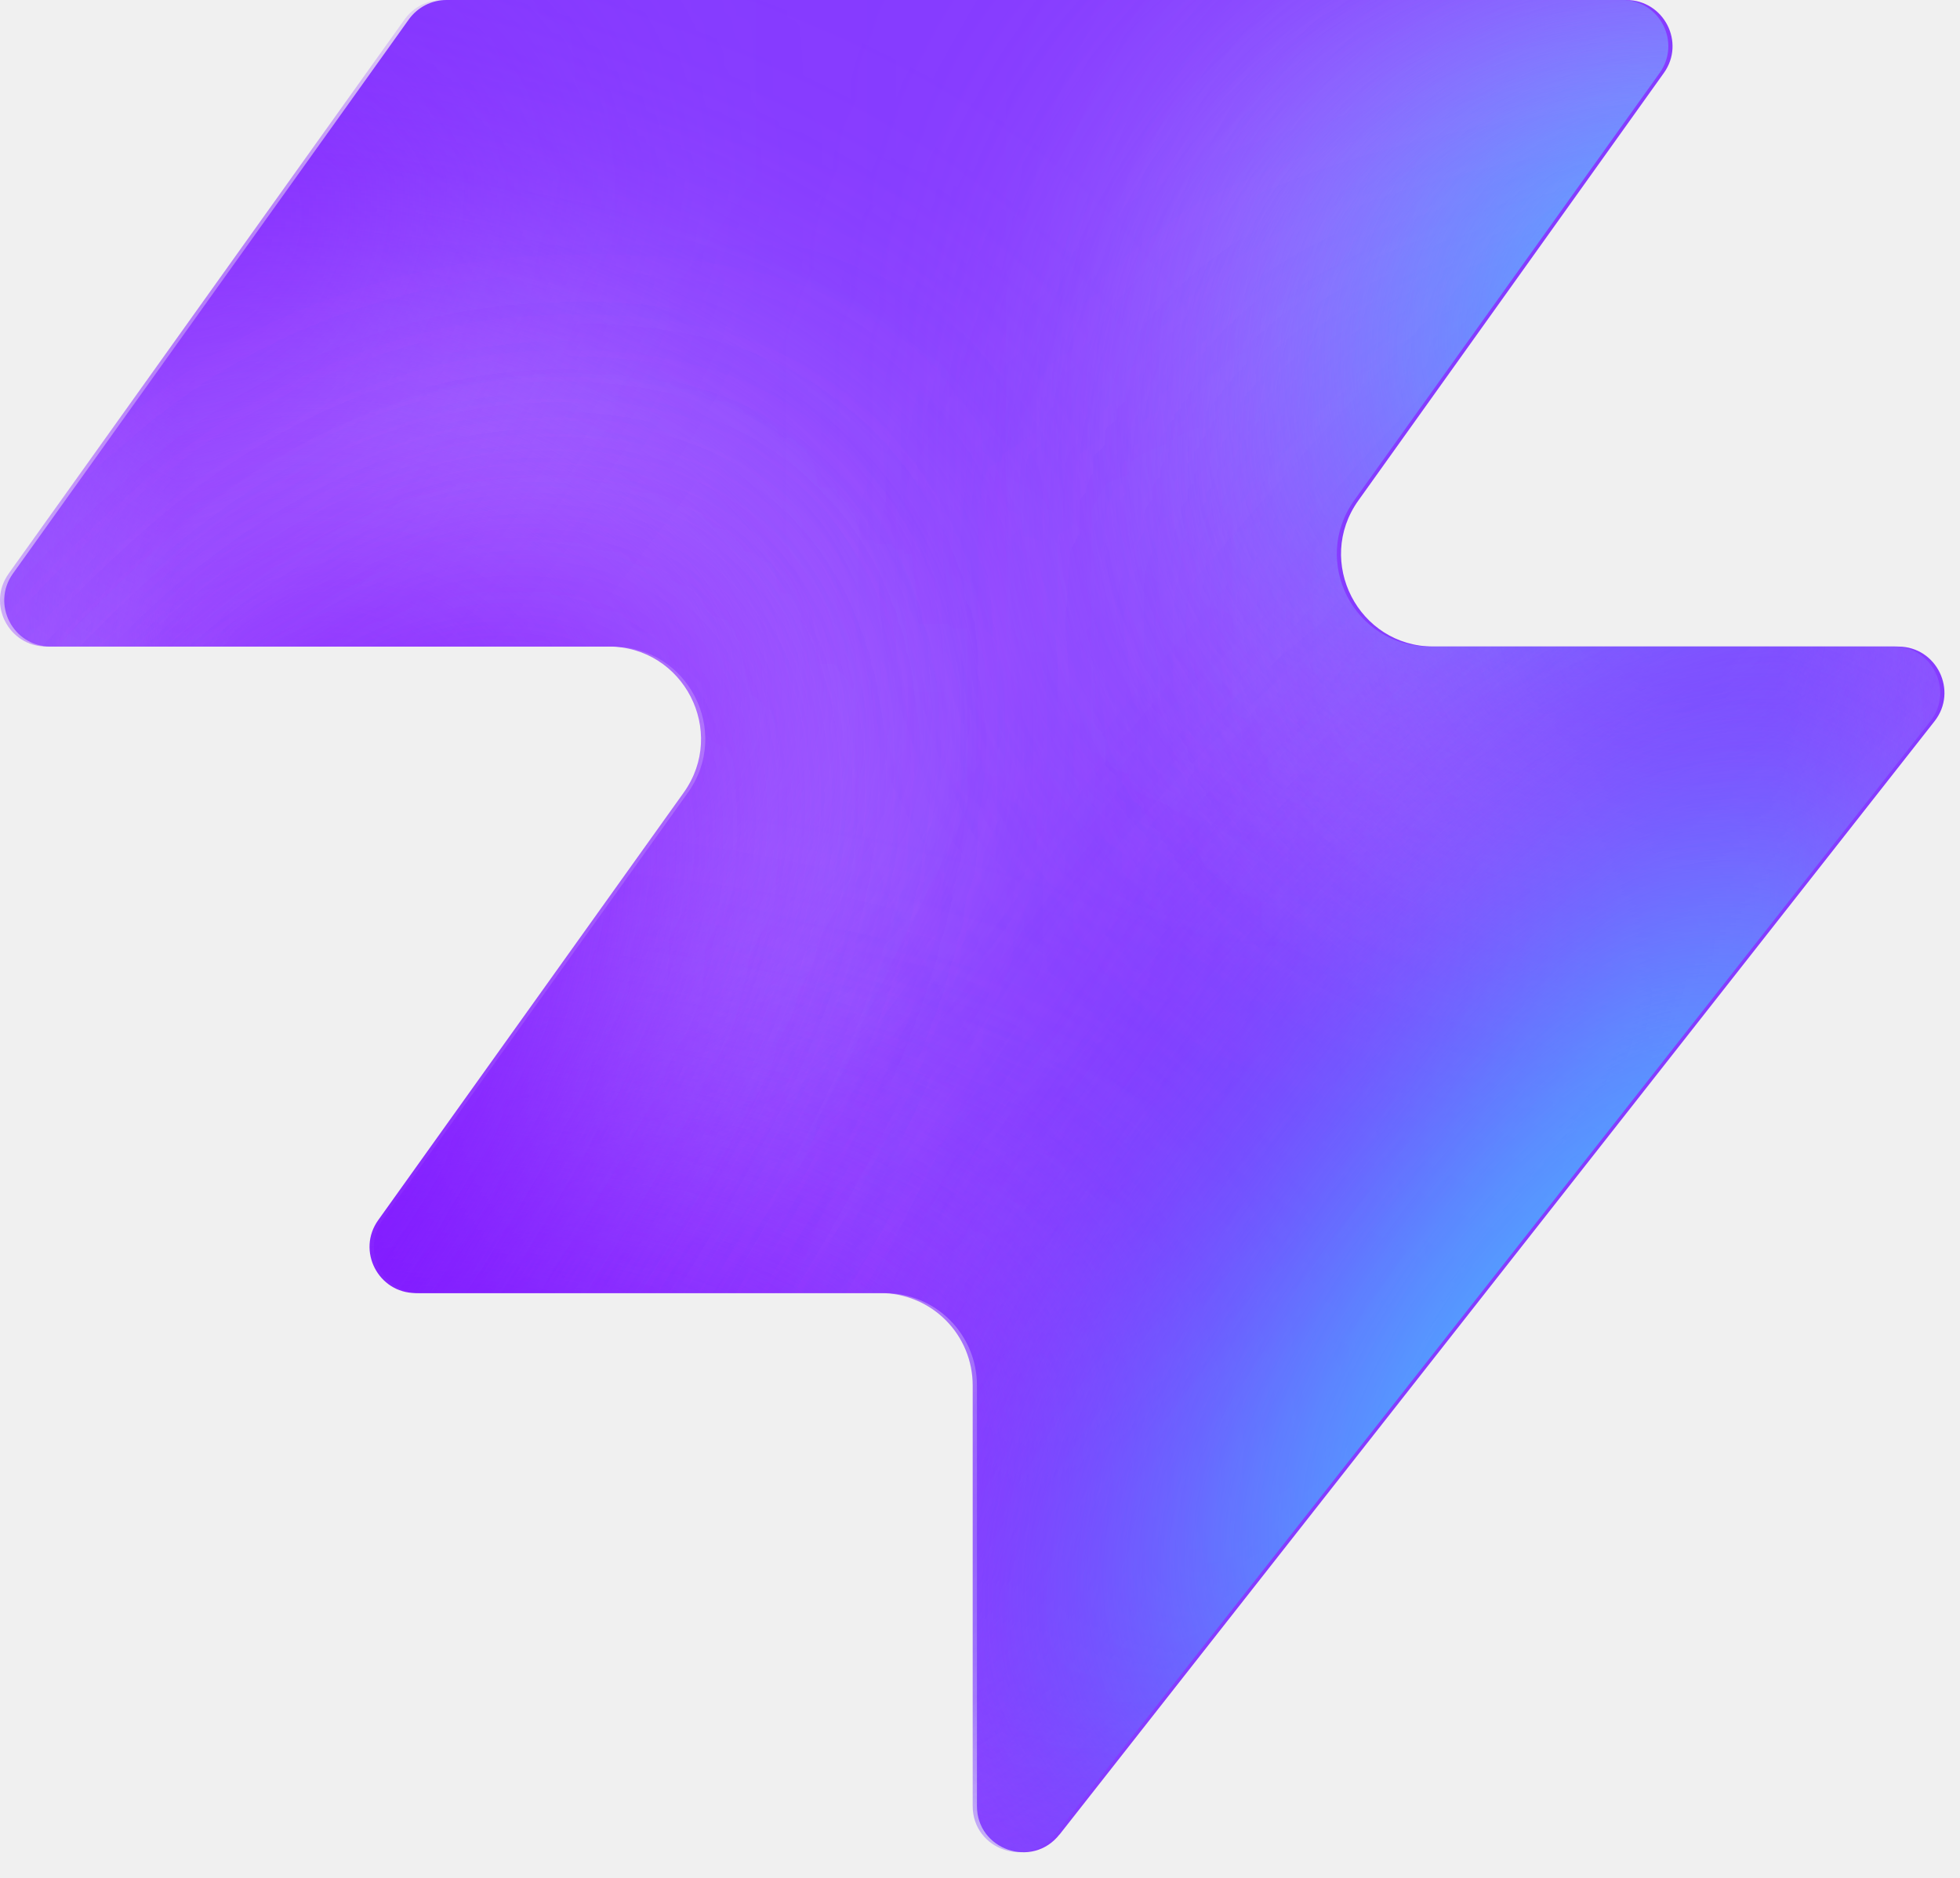
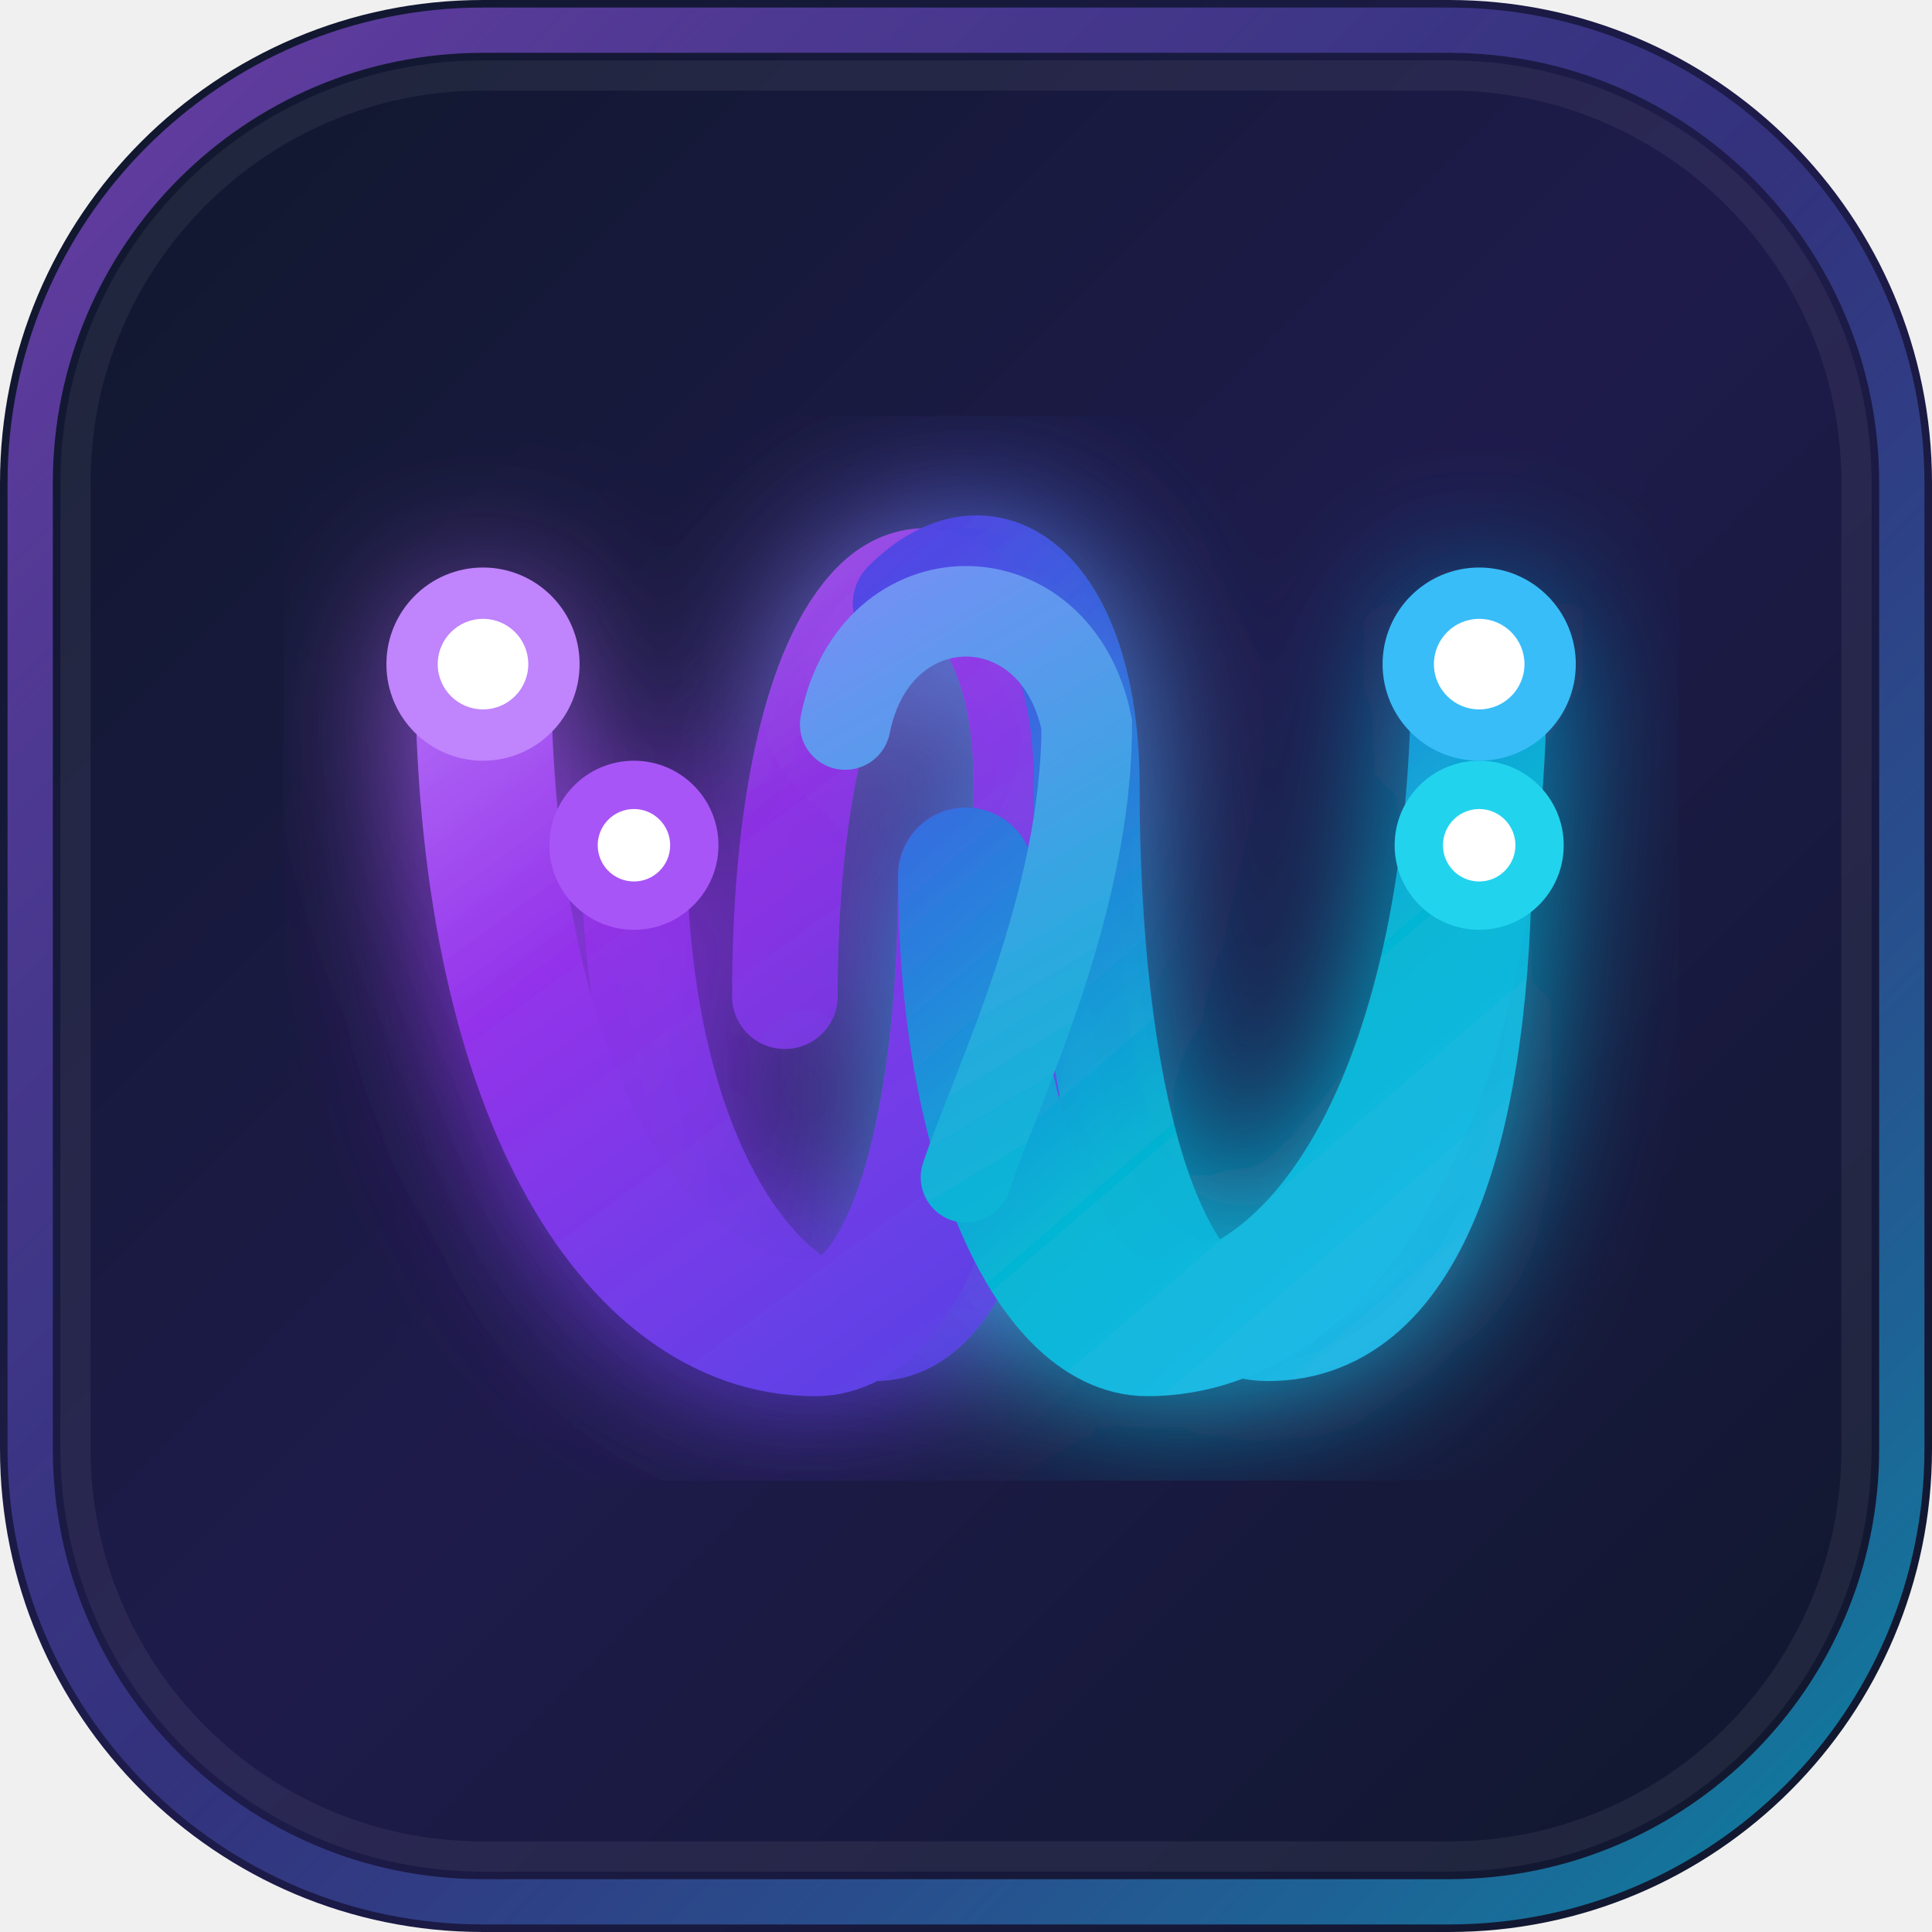
- <svg xmlns="http://www.w3.org/2000/svg" width="48" height="46" fill="none" viewBox="0 0 48 46">
-   <path fill="#863bff" d="M25.946 44.938c-.664.845-2.021.375-2.021-.698V33.937a2.26 2.26 0 0 0-2.262-2.262H10.287c-.92 0-1.456-1.04-.92-1.788l7.48-10.471c1.07-1.497 0-3.578-1.842-3.578H1.237c-.92 0-1.456-1.04-.92-1.788L10.013.474c.214-.297.556-.474.92-.474h28.894c.92 0 1.456 1.04.92 1.788l-7.48 10.471c-1.07 1.498 0 3.579 1.842 3.579h11.377c.943 0 1.473 1.088.89 1.83L25.947 44.94z" style="fill:#863bff;fill:color(display-p3 .525 .23 1);fill-opacity:1" />
-   <mask id="a" width="48" height="46" x="0" y="0" maskUnits="userSpaceOnUse" style="mask-type:alpha">
-     <path fill="#000" d="M25.842 44.938c-.664.844-2.021.375-2.021-.698V33.937a2.26 2.26 0 0 0-2.262-2.262H10.183c-.92 0-1.456-1.04-.92-1.788l7.48-10.471c1.07-1.498 0-3.579-1.842-3.579H1.133c-.92 0-1.456-1.04-.92-1.787L9.91.473c.214-.297.556-.474.92-.474h28.894c.92 0 1.456 1.04.92 1.788l-7.48 10.471c-1.07 1.498 0 3.578 1.842 3.578h11.377c.943 0 1.473 1.088.89 1.832L25.843 44.94z" style="fill:#000;fill-opacity:1" />
-   </mask>
-   <g mask="url(#a)">
-     <g filter="url(#b)">
-       <ellipse cx="5.508" cy="14.704" fill="#ede6ff" rx="5.508" ry="14.704" style="fill:#ede6ff;fill:color(display-p3 .927 .903 1);fill-opacity:1" transform="matrix(.00324 1 1 -.00324 -4.47 31.516)" />
-     </g>
-     <g filter="url(#c)">
-       <ellipse cx="10.399" cy="29.851" fill="#ede6ff" rx="10.399" ry="29.851" style="fill:#ede6ff;fill:color(display-p3 .927 .903 1);fill-opacity:1" transform="matrix(.00324 1 1 -.00324 -39.328 7.883)" />
-     </g>
-     <g filter="url(#d)">
-       <ellipse cx="5.508" cy="30.487" fill="#7e14ff" rx="5.508" ry="30.487" style="fill:#7e14ff;fill:color(display-p3 .492 .077 1);fill-opacity:1" transform="rotate(89.814 -25.913 -14.639)scale(1 -1)" />
-     </g>
-     <g filter="url(#e)">
-       <ellipse cx="5.508" cy="30.599" fill="#7e14ff" rx="5.508" ry="30.599" style="fill:#7e14ff;fill:color(display-p3 .492 .077 1);fill-opacity:1" transform="rotate(89.814 -32.644 -3.334)scale(1 -1)" />
-     </g>
-     <g filter="url(#f)">
-       <ellipse cx="5.508" cy="30.599" fill="#7e14ff" rx="5.508" ry="30.599" style="fill:#7e14ff;fill:color(display-p3 .492 .077 1);fill-opacity:1" transform="matrix(.00324 1 1 -.00324 -34.34 30.47)" />
-     </g>
-     <g filter="url(#g)">
-       <ellipse cx="14.072" cy="22.078" fill="#ede6ff" rx="14.072" ry="22.078" style="fill:#ede6ff;fill:color(display-p3 .927 .903 1);fill-opacity:1" transform="rotate(93.35 24.506 48.493)scale(-1 1)" />
-     </g>
-     <g filter="url(#h)">
-       <ellipse cx="3.47" cy="21.501" fill="#7e14ff" rx="3.47" ry="21.501" style="fill:#7e14ff;fill:color(display-p3 .492 .077 1);fill-opacity:1" transform="rotate(89.009 28.708 47.59)scale(-1 1)" />
-     </g>
-     <g filter="url(#i)">
-       <ellipse cx="3.47" cy="21.501" fill="#7e14ff" rx="3.47" ry="21.501" style="fill:#7e14ff;fill:color(display-p3 .492 .077 1);fill-opacity:1" transform="rotate(89.009 28.708 47.59)scale(-1 1)" />
-     </g>
-     <g filter="url(#j)">
-       <ellipse cx=".387" cy="8.972" fill="#7e14ff" rx="4.407" ry="29.108" style="fill:#7e14ff;fill:color(display-p3 .492 .077 1);fill-opacity:1" transform="rotate(39.51 .387 8.972)" />
-     </g>
-     <g filter="url(#k)">
-       <ellipse cx="47.523" cy="-6.092" fill="#7e14ff" rx="4.407" ry="29.108" style="fill:#7e14ff;fill:color(display-p3 .492 .077 1);fill-opacity:1" transform="rotate(37.892 47.523 -6.092)" />
-     </g>
-     <g filter="url(#l)">
-       <ellipse cx="41.412" cy="6.333" fill="#47bfff" rx="5.971" ry="9.665" style="fill:#47bfff;fill:color(display-p3 .28 .748 1);fill-opacity:1" transform="rotate(37.892 41.412 6.333)" />
-     </g>
-     <g filter="url(#m)">
-       <ellipse cx="-1.879" cy="38.332" fill="#7e14ff" rx="4.407" ry="29.108" style="fill:#7e14ff;fill:color(display-p3 .492 .077 1);fill-opacity:1" transform="rotate(37.892 -1.88 38.332)" />
-     </g>
-     <g filter="url(#n)">
-       <ellipse cx="-1.879" cy="38.332" fill="#7e14ff" rx="4.407" ry="29.108" style="fill:#7e14ff;fill:color(display-p3 .492 .077 1);fill-opacity:1" transform="rotate(37.892 -1.88 38.332)" />
-     </g>
-     <g filter="url(#o)">
-       <ellipse cx="35.651" cy="29.907" fill="#7e14ff" rx="4.407" ry="29.108" style="fill:#7e14ff;fill:color(display-p3 .492 .077 1);fill-opacity:1" transform="rotate(37.892 35.651 29.907)" />
-     </g>
-     <g filter="url(#p)">
-       <ellipse cx="38.418" cy="32.4" fill="#47bfff" rx="5.971" ry="15.297" style="fill:#47bfff;fill:color(display-p3 .28 .748 1);fill-opacity:1" transform="rotate(37.892 38.418 32.4)" />
-     </g>
-   </g>
+ <svg xmlns="http://www.w3.org/2000/svg" viewBox="0 0 64 64" fill="none">
  <defs>
-     <filter id="b" width="60.045" height="41.654" x="-19.77" y="16.149" color-interpolation-filters="sRGB" filterUnits="userSpaceOnUse">
-       <feFlood flood-opacity="0" result="BackgroundImageFix" />
-       <feBlend in="SourceGraphic" in2="BackgroundImageFix" result="shape" />
-       <feGaussianBlur result="effect1_foregroundBlur_2002_17158" stdDeviation="7.659" />
-     </filter>
-     <filter id="c" width="90.34" height="51.437" x="-54.613" y="-7.533" color-interpolation-filters="sRGB" filterUnits="userSpaceOnUse">
-       <feFlood flood-opacity="0" result="BackgroundImageFix" />
-       <feBlend in="SourceGraphic" in2="BackgroundImageFix" result="shape" />
-       <feGaussianBlur result="effect1_foregroundBlur_2002_17158" stdDeviation="7.659" />
-     </filter>
-     <filter id="d" width="79.355" height="29.4" x="-49.64" y="2.03" color-interpolation-filters="sRGB" filterUnits="userSpaceOnUse">
-       <feFlood flood-opacity="0" result="BackgroundImageFix" />
-       <feBlend in="SourceGraphic" in2="BackgroundImageFix" result="shape" />
-       <feGaussianBlur result="effect1_foregroundBlur_2002_17158" stdDeviation="4.596" />
-     </filter>
-     <filter id="e" width="79.579" height="29.4" x="-45.045" y="20.029" color-interpolation-filters="sRGB" filterUnits="userSpaceOnUse">
-       <feFlood flood-opacity="0" result="BackgroundImageFix" />
-       <feBlend in="SourceGraphic" in2="BackgroundImageFix" result="shape" />
-       <feGaussianBlur result="effect1_foregroundBlur_2002_17158" stdDeviation="4.596" />
-     </filter>
-     <filter id="f" width="79.579" height="29.4" x="-43.513" y="21.178" color-interpolation-filters="sRGB" filterUnits="userSpaceOnUse">
-       <feFlood flood-opacity="0" result="BackgroundImageFix" />
-       <feBlend in="SourceGraphic" in2="BackgroundImageFix" result="shape" />
-       <feGaussianBlur result="effect1_foregroundBlur_2002_17158" stdDeviation="4.596" />
-     </filter>
-     <filter id="g" width="74.749" height="58.852" x="15.756" y="-17.901" color-interpolation-filters="sRGB" filterUnits="userSpaceOnUse">
-       <feFlood flood-opacity="0" result="BackgroundImageFix" />
-       <feBlend in="SourceGraphic" in2="BackgroundImageFix" result="shape" />
-       <feGaussianBlur result="effect1_foregroundBlur_2002_17158" stdDeviation="7.659" />
-     </filter>
-     <filter id="h" width="61.377" height="25.362" x="23.548" y="2.284" color-interpolation-filters="sRGB" filterUnits="userSpaceOnUse">
-       <feFlood flood-opacity="0" result="BackgroundImageFix" />
-       <feBlend in="SourceGraphic" in2="BackgroundImageFix" result="shape" />
-       <feGaussianBlur result="effect1_foregroundBlur_2002_17158" stdDeviation="4.596" />
-     </filter>
-     <filter id="i" width="61.377" height="25.362" x="23.548" y="2.284" color-interpolation-filters="sRGB" filterUnits="userSpaceOnUse">
-       <feFlood flood-opacity="0" result="BackgroundImageFix" />
-       <feBlend in="SourceGraphic" in2="BackgroundImageFix" result="shape" />
-       <feGaussianBlur result="effect1_foregroundBlur_2002_17158" stdDeviation="4.596" />
-     </filter>
-     <filter id="j" width="56.045" height="63.649" x="-27.636" y="-22.853" color-interpolation-filters="sRGB" filterUnits="userSpaceOnUse">
-       <feFlood flood-opacity="0" result="BackgroundImageFix" />
-       <feBlend in="SourceGraphic" in2="BackgroundImageFix" result="shape" />
-       <feGaussianBlur result="effect1_foregroundBlur_2002_17158" stdDeviation="4.596" />
-     </filter>
-     <filter id="k" width="54.814" height="64.646" x="20.116" y="-38.415" color-interpolation-filters="sRGB" filterUnits="userSpaceOnUse">
-       <feFlood flood-opacity="0" result="BackgroundImageFix" />
-       <feBlend in="SourceGraphic" in2="BackgroundImageFix" result="shape" />
-       <feGaussianBlur result="effect1_foregroundBlur_2002_17158" stdDeviation="4.596" />
-     </filter>
-     <filter id="l" width="33.541" height="35.313" x="24.641" y="-11.323" color-interpolation-filters="sRGB" filterUnits="userSpaceOnUse">
-       <feFlood flood-opacity="0" result="BackgroundImageFix" />
-       <feBlend in="SourceGraphic" in2="BackgroundImageFix" result="shape" />
-       <feGaussianBlur result="effect1_foregroundBlur_2002_17158" stdDeviation="4.596" />
-     </filter>
-     <filter id="m" width="54.814" height="64.646" x="-29.286" y="6.009" color-interpolation-filters="sRGB" filterUnits="userSpaceOnUse">
-       <feFlood flood-opacity="0" result="BackgroundImageFix" />
-       <feBlend in="SourceGraphic" in2="BackgroundImageFix" result="shape" />
-       <feGaussianBlur result="effect1_foregroundBlur_2002_17158" stdDeviation="4.596" />
-     </filter>
-     <filter id="n" width="54.814" height="64.646" x="-29.286" y="6.009" color-interpolation-filters="sRGB" filterUnits="userSpaceOnUse">
-       <feFlood flood-opacity="0" result="BackgroundImageFix" />
-       <feBlend in="SourceGraphic" in2="BackgroundImageFix" result="shape" />
-       <feGaussianBlur result="effect1_foregroundBlur_2002_17158" stdDeviation="4.596" />
-     </filter>
-     <filter id="o" width="54.814" height="64.646" x="8.244" y="-2.416" color-interpolation-filters="sRGB" filterUnits="userSpaceOnUse">
-       <feFlood flood-opacity="0" result="BackgroundImageFix" />
-       <feBlend in="SourceGraphic" in2="BackgroundImageFix" result="shape" />
-       <feGaussianBlur result="effect1_foregroundBlur_2002_17158" stdDeviation="4.596" />
-     </filter>
-     <filter id="p" width="39.409" height="43.623" x="18.713" y="10.588" color-interpolation-filters="sRGB" filterUnits="userSpaceOnUse">
-       <feFlood flood-opacity="0" result="BackgroundImageFix" />
-       <feBlend in="SourceGraphic" in2="BackgroundImageFix" result="shape" />
-       <feGaussianBlur result="effect1_foregroundBlur_2002_17158" stdDeviation="4.596" />
+     <linearGradient id="bgGrad" x1="0" y1="0" x2="64" y2="64" gradientUnits="userSpaceOnUse">
+       <stop offset="0%" stop-color="#0f172a" />
+       <stop offset="50%" stop-color="#1e1b4b" />
+       <stop offset="100%" stop-color="#0f172a" />
+     </linearGradient>
+     <linearGradient id="borderGrad" x1="0" y1="0" x2="64" y2="64" gradientUnits="userSpaceOnUse">
+       <stop offset="0%" stop-color="#a855f7" stop-opacity="0.6" />
+       <stop offset="50%" stop-color="#6366f1" stop-opacity="0.3" />
+       <stop offset="100%" stop-color="#06b6d4" stop-opacity="0.7" />
+     </linearGradient>
+     <linearGradient id="leftRibbon" x1="12" y1="18" x2="34" y2="48" gradientUnits="userSpaceOnUse">
+       <stop offset="0%" stop-color="#c084fc" />
+       <stop offset="40%" stop-color="#9333ea" />
+       <stop offset="100%" stop-color="#4f46e5" />
+     </linearGradient>
+     <linearGradient id="rightRibbon" x1="28" y1="20" x2="52" y2="48" gradientUnits="userSpaceOnUse">
+       <stop offset="0%" stop-color="#4f46e5" />
+       <stop offset="55%" stop-color="#06b6d4" />
+       <stop offset="100%" stop-color="#38bdf8" />
+     </linearGradient>
+     <linearGradient id="centerLoop" x1="26" y1="18" x2="38" y2="38" gradientUnits="userSpaceOnUse">
+       <stop offset="0%" stop-color="#818cf8" />
+       <stop offset="100%" stop-color="#06b6d4" />
+     </linearGradient>
+     <filter id="glow" x="-20%" y="-20%" width="140%" height="140%">
+       <feGaussianBlur stdDeviation="2.5" result="blur" />
+       <feComposite in="SourceGraphic" in2="blur" operator="over" />
    </filter>
  </defs>
+   <rect width="64" height="64" rx="16" fill="url(#bgGrad)" />
+   <rect x="1" y="1" width="62" height="62" rx="15" fill="none" stroke="url(#borderGrad)" stroke-width="1.5" />
+   <rect x="2.5" y="2.5" width="59" height="59" rx="13.5" fill="none" stroke="#ffffff" stroke-opacity="0.06" stroke-width="1" />
+   <g filter="url(#glow)">
+     <path d="M16 22 C 16 36, 21 44, 27 44 C 30 44, 32 38, 32 29" stroke="url(#leftRibbon)" stroke-width="4.5" stroke-linecap="round" stroke-linejoin="round" fill="none" />
+     <path d="M21 28 C 21 38, 25 44, 29 44 C 32 44, 34 38, 34 26 C 34 20, 31 18, 29 20 C 27 22, 26 27, 26 33" stroke="url(#leftRibbon)" stroke-width="3.5" stroke-linecap="round" stroke-linejoin="round" fill="none" opacity="0.9" />
+     <path d="M30 20 C 33 17, 36 20, 36 26 C 36 36, 38 44, 42 44 C 47 44, 49 37, 49 28" stroke="url(#rightRibbon)" stroke-width="3.5" stroke-linecap="round" stroke-linejoin="round" fill="none" opacity="0.95" />
+     <path d="M32 29 C 32 38, 35 44, 38 44 C 44 44, 49 36, 49 22" stroke="url(#rightRibbon)" stroke-width="4.5" stroke-linecap="round" stroke-linejoin="round" fill="none" />
+     <path d="M28 24 C 29 19, 35 19, 36 24 C 36 30, 33 36, 32 39" stroke="url(#centerLoop)" stroke-width="3" stroke-linecap="round" fill="none" />
+   </g>
+   <circle cx="16" cy="22" r="3.2" fill="#c084fc" />
+   <circle cx="16" cy="22" r="1.5" fill="#ffffff" />
+   <circle cx="21" cy="28" r="2.8" fill="#a855f7" />
+   <circle cx="21" cy="28" r="1.2" fill="#ffffff" />
+   <circle cx="49" cy="28" r="2.8" fill="#22d3ee" />
+   <circle cx="49" cy="28" r="1.2" fill="#ffffff" />
+   <circle cx="49" cy="22" r="3.2" fill="#38bdf8" />
+   <circle cx="49" cy="22" r="1.5" fill="#ffffff" />
</svg>
